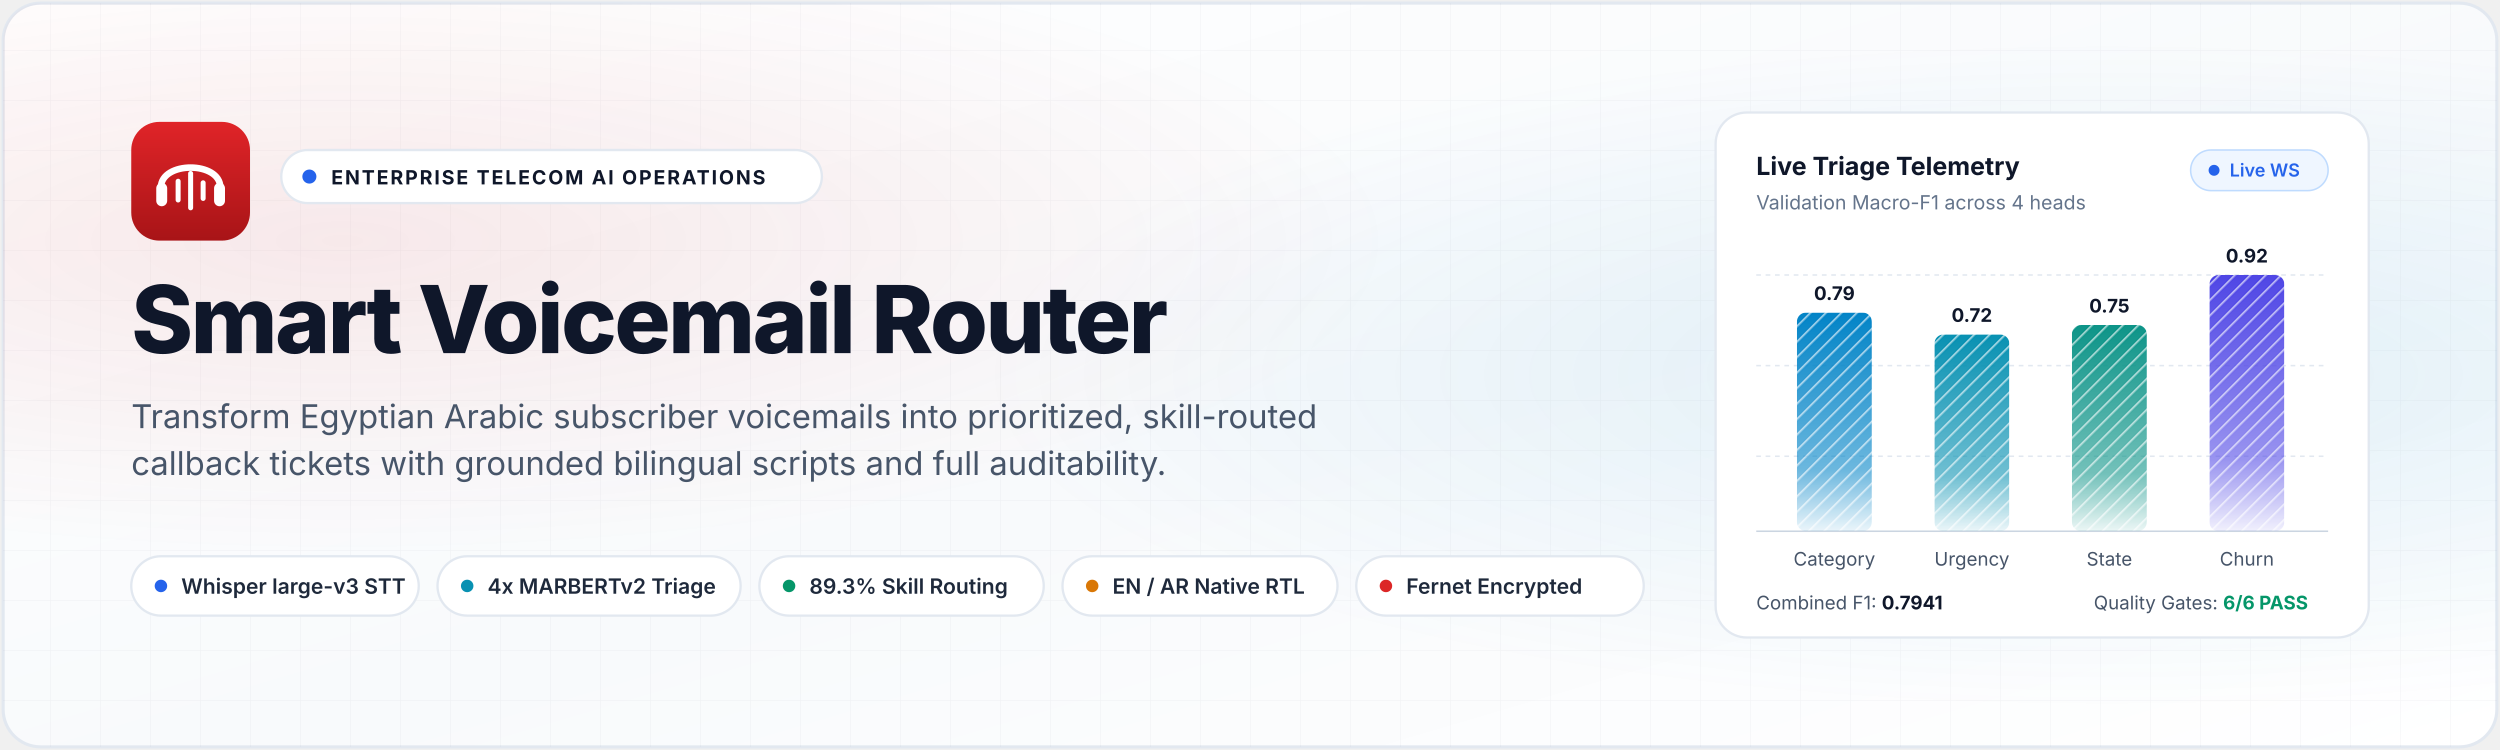
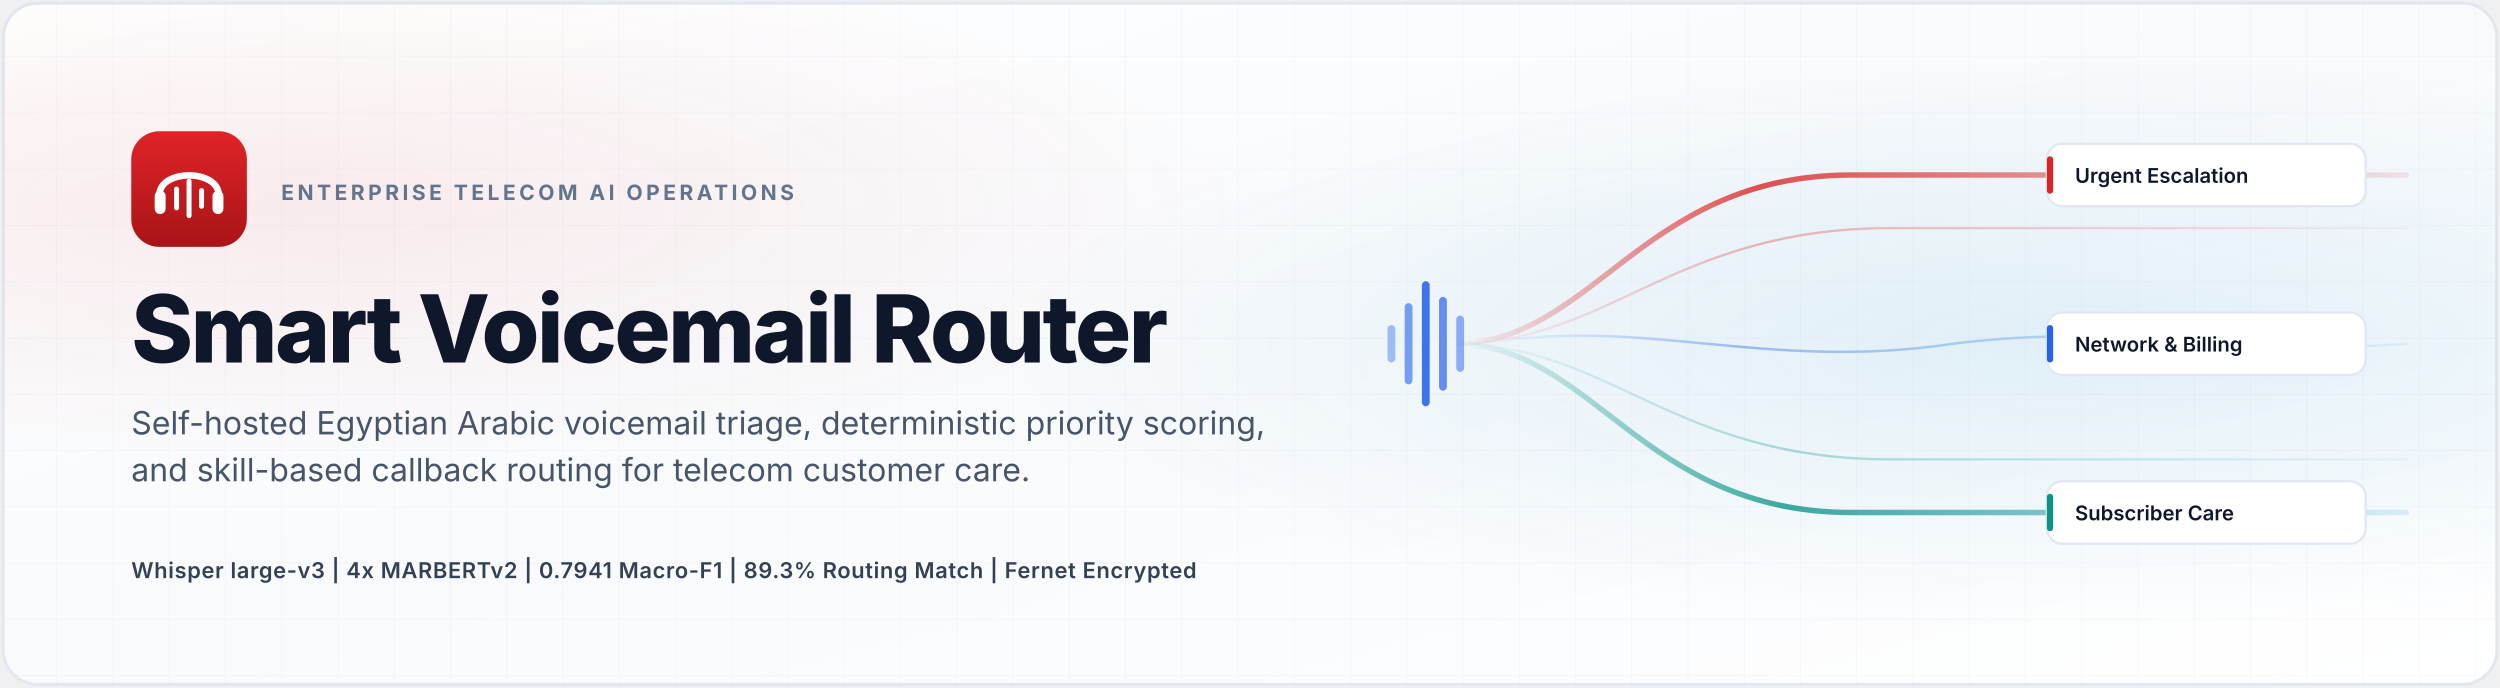
- <svg xmlns="http://www.w3.org/2000/svg" width="1600" height="480" viewBox="0 0 1600 480" role="img" aria-label="Smart Voicemail Router - Enterprise Telecom AI Operations Platform">
+ <svg xmlns="http://www.w3.org/2000/svg" width="1600" height="440" viewBox="0 0 1600 440" role="img" aria-label="Smart Voicemail Router - Enterprise Telecom AI Operations Platform">
  <defs>
-     <linearGradient id="bgLight" x1="0" y1="0" x2="1" y2="1">
+     <linearGradient id="bgL" x1="0" y1="0" x2="1" y2="1">
      <stop offset="0%" stop-color="#FFFFFF" />
-       <stop offset="55%" stop-color="#F8FAFC" />
+       <stop offset="50%" stop-color="#F8FAFC" />
      <stop offset="100%" stop-color="#FFFFFF" />
    </linearGradient>
-     <radialGradient id="redGlowL" cx="14%" cy="32%" r="42%">
-       <stop offset="0%" stop-color="#C81D20" stop-opacity="0.09" />
+     <radialGradient id="glowRedL" cx="12%" cy="30%" r="38%">
+       <stop offset="0%" stop-color="#C81D20" stop-opacity="0.08" />
      <stop offset="100%" stop-color="#C81D20" stop-opacity="0" />
    </radialGradient>
-     <radialGradient id="skyGlowL" cx="84%" cy="50%" r="45%">
+     <radialGradient id="glowBlueL" cx="82%" cy="50%" r="42%">
      <stop offset="0%" stop-color="#0284C7" stop-opacity="0.10" />
      <stop offset="100%" stop-color="#0284C7" stop-opacity="0" />
    </radialGradient>
    <linearGradient id="brandRedL" x1="0" y1="0" x2="0" y2="1">
      <stop offset="0%" stop-color="#E02428" />
      <stop offset="100%" stop-color="#A81417" />
    </linearGradient>
-     <pattern id="gridLight" width="32" height="32" patternUnits="userSpaceOnUse">
-       <path d="M 32 0 L 0 0 0 32" fill="none" stroke="#0F172A" stroke-width="1" stroke-opacity="0.035" />
+     <linearGradient id="waveSkyL" x1="0" y1="0" x2="1" y2="0">
+       <stop offset="0%" stop-color="#2563EB" stop-opacity="0" />
+       <stop offset="28%" stop-color="#2563EB" stop-opacity="0.88" />
+       <stop offset="100%" stop-color="#0284C7" stop-opacity="0.15" />
+     </linearGradient>
+     <linearGradient id="waveCyanL" x1="0" y1="0" x2="1" y2="0">
+       <stop offset="0%" stop-color="#0D9488" stop-opacity="0" />
+       <stop offset="35%" stop-color="#0D9488" stop-opacity="0.80" />
+       <stop offset="100%" stop-color="#0891B2" stop-opacity="0.12" />
+     </linearGradient>
+     <linearGradient id="waveRedL" x1="0" y1="0" x2="1" y2="0">
+       <stop offset="0%" stop-color="#DC2626" stop-opacity="0" />
+       <stop offset="32%" stop-color="#DC2626" stop-opacity="0.80" />
+       <stop offset="100%" stop-color="#C81D20" stop-opacity="0.10" />
+     </linearGradient>
+     <pattern id="gridL" width="36" height="36" patternUnits="userSpaceOnUse">
+       <path d="M 36 0 L 0 0 0 36" fill="none" stroke="#0F172A" stroke-width="1" stroke-opacity="0.035" />
    </pattern>
-     <pattern id="stripeBlueL" width="7" height="7" patternUnits="userSpaceOnUse" patternTransform="rotate(45)">
-       <rect width="7" height="7" fill="#0284C7" />
-       <line x1="0" y1="0" x2="0" y2="7" stroke="#FFFFFF" stroke-width="2.2" stroke-opacity="0.62" />
-     </pattern>
-     <pattern id="stripeCyanL" width="7" height="7" patternUnits="userSpaceOnUse" patternTransform="rotate(45)">
-       <rect width="7" height="7" fill="#0891B2" />
-       <line x1="0" y1="0" x2="0" y2="7" stroke="#FFFFFF" stroke-width="2.2" stroke-opacity="0.62" />
-     </pattern>
-     <pattern id="stripeTealL" width="7" height="7" patternUnits="userSpaceOnUse" patternTransform="rotate(45)">
-       <rect width="7" height="7" fill="#0D9488" />
-       <line x1="0" y1="0" x2="0" y2="7" stroke="#FFFFFF" stroke-width="2.2" stroke-opacity="0.62" />
-     </pattern>
-     <pattern id="stripeIndigoL" width="7" height="7" patternUnits="userSpaceOnUse" patternTransform="rotate(45)">
-       <rect width="7" height="7" fill="#4F46E5" />
-       <line x1="0" y1="0" x2="0" y2="7" stroke="#FFFFFF" stroke-width="2.2" stroke-opacity="0.62" />
-     </pattern>
-     <linearGradient id="fadeMaskGL" x1="0" y1="0" x2="0" y2="1">
-       <stop offset="0%" stop-color="#FFFFFF" stop-opacity="1" />
-       <stop offset="72%" stop-color="#FFFFFF" stop-opacity="0.58" />
-       <stop offset="100%" stop-color="#FFFFFF" stop-opacity="0.08" />
-     </linearGradient>
-     <mask id="barFadeL" maskUnits="objectBoundingBox" maskContentUnits="objectBoundingBox">
-       <rect x="0" y="0" width="1" height="1" fill="url(#fadeMaskGL)" />
-     </mask>
  </defs>
-   <rect x="2" y="2" width="1596" height="476" rx="24" fill="url(#bgLight)" stroke="#E2E8F0" stroke-width="2" />
-   <rect x="2" y="2" width="1596" height="476" rx="24" fill="url(#gridLight)" />
-   <rect x="2" y="2" width="1596" height="476" rx="24" fill="url(#redGlowL)" />
-   <rect x="2" y="2" width="1596" height="476" rx="24" fill="url(#skyGlowL)" />
-   <g transform="translate(84, 78)">
-     <rect x="0" y="0" width="76" height="76" rx="18" fill="url(#brandRedL)" />
-     <path d="M19 42 C19 25 57 25 57 42" fill="none" stroke="#FFFFFF" stroke-width="4.2" stroke-linecap="round" />
-     <rect x="16" y="39" width="7" height="15" rx="3.5" fill="#FFFFFF" />
-     <rect x="53" y="39" width="7" height="15" rx="3.5" fill="#FFFFFF" />
-     <line x1="30" y1="38" x2="30" y2="50" stroke="#FFFFFF" stroke-width="3.2" stroke-linecap="round" />
-     <line x1="38" y1="33" x2="38" y2="55" stroke="#FFFFFF" stroke-width="3.2" stroke-linecap="round" />
-     <line x1="46" y1="39" x2="46" y2="49" stroke="#FFFFFF" stroke-width="3.2" stroke-linecap="round" />
+   <rect x="2" y="2" width="1596" height="436" rx="22" fill="url(#bgL)" stroke="#E2E8F0" stroke-width="2" />
+   <rect x="2" y="2" width="1596" height="436" rx="22" fill="url(#gridL)" />
+   <rect x="2" y="2" width="1596" height="436" rx="22" fill="url(#glowRedL)" />
+   <rect x="2" y="2" width="1596" height="436" rx="22" fill="url(#glowBlueL)" />
+   <g fill="none" stroke-linecap="round">
+     <path d="M 930 220 C 1020 220, 1050 112, 1185 112 C 1310 112, 1380 112, 1540 112" stroke="url(#waveRedL)" stroke-width="3.5" />
+     <path d="M 930 220 C 1030 220, 1070 146, 1210 146 C 1330 146, 1400 146, 1540 146" stroke="url(#waveRedL)" stroke-width="1.5" stroke-opacity="0.4" />
+     <path d="M 910 220 C 1030 220, 1080 220, 1220 220 C 1340 220, 1410 220, 1540 220" stroke="url(#waveSkyL)" stroke-width="4.5" />
+     <path d="M 950 220 C 1050 202, 1130 238, 1250 220 C 1360 206, 1440 228, 1540 220" stroke="url(#waveSkyL)" stroke-width="1.6" stroke-opacity="0.45" />
+     <path d="M 930 220 C 1020 220, 1050 328, 1185 328 C 1310 328, 1380 328, 1540 328" stroke="url(#waveCyanL)" stroke-width="3.5" />
+     <path d="M 930 220 C 1030 220, 1070 294, 1210 294 C 1330 294, 1400 294, 1540 294" stroke="url(#waveCyanL)" stroke-width="1.5" stroke-opacity="0.4" />
  </g>
-   <g transform="translate(180, 96)">
-     <rect x="0" y="0" width="346" height="34" rx="17" fill="#FFFFFF" stroke="#E2E8F0" stroke-width="1.5" />
-     <circle cx="18" cy="17" r="4.5" fill="#2563EB" />
-     <text x="32" y="22" fill="#0F172A" font-family="Inter, system-ui, -apple-system, sans-serif" font-size="12.5" font-weight="700" letter-spacing="1.2">ENTERPRISE TELECOM AI OPERATIONS</text>
+   <g transform="translate(888, 174)" fill="#2563EB">
+     <rect x="0" y="34" width="5" height="24" rx="2.5" opacity="0.4" />
+     <rect x="11" y="20" width="5" height="52" rx="2.5" opacity="0.6" />
+     <rect x="22" y="6" width="5" height="80" rx="2.5" opacity="0.88" />
+     <rect x="33" y="16" width="5" height="60" rx="2.5" opacity="0.7" />
+     <rect x="44" y="28" width="5" height="36" rx="2.5" opacity="0.5" />
  </g>
-   <text x="84" y="226" fill="#0F172A" font-family="Inter, system-ui, -apple-system, sans-serif" font-size="60" font-weight="800" letter-spacing="-1.6">Smart Voicemail Router</text>
-   <text x="84" y="274" fill="#475569" font-family="Inter, system-ui, -apple-system, sans-serif" font-size="21" font-weight="400">Transform Egyptian Arabic subscriber voicemails into prioritized, skill-routed</text>
-   <text x="84" y="304" fill="#475569" font-family="Inter, system-ui, -apple-system, sans-serif" font-size="21" font-weight="400">callback tickets with grounded bilingual scripts and full auditability.</text>
-   <g transform="translate(84, 356)" font-family="Inter, system-ui, -apple-system, sans-serif" font-size="13.5" font-weight="600" fill="#1E293B">
-     <g transform="translate(0, 0)">
-       <rect width="184" height="38" rx="19" fill="#FFFFFF" stroke="#E2E8F0" stroke-width="1.5" />
-       <circle cx="19" cy="19" r="4" fill="#2563EB" />
-       <text x="32" y="24">Whisper large-v3 STT</text>
+   <g font-family="Inter, system-ui, -apple-system, sans-serif" font-size="13" font-weight="600">
+     <g transform="translate(1310, 92)">
+       <rect width="204" height="40" rx="10" fill="#FFFFFF" stroke="#E2E8F0" stroke-width="1.5" />
+       <rect x="0" y="8" width="4" height="24" rx="2" fill="#DC2626" />
+       <text x="18" y="25" fill="#0F172A">Urgent Escalation</text>
    </g>
-     <g transform="translate(196, 0)">
-       <rect width="194" height="38" rx="19" fill="#FFFFFF" stroke="#E2E8F0" stroke-width="1.5" />
-       <circle cx="19" cy="19" r="4" fill="#0891B2" />
-       <text x="32" y="24">4x MARBERTv2 Triage</text>
+     <g transform="translate(1310, 200)">
+       <rect width="204" height="40" rx="10" fill="#FFFFFF" stroke="#E2E8F0" stroke-width="1.5" />
+       <rect x="0" y="8" width="4" height="24" rx="2" fill="#2563EB" />
+       <text x="18" y="25" fill="#0F172A">Network &amp; Billing</text>
    </g>
-     <g transform="translate(402, 0)">
-       <rect width="182" height="38" rx="19" fill="#FFFFFF" stroke="#E2E8F0" stroke-width="1.5" />
-       <circle cx="19" cy="19" r="4" fill="#059669" />
-       <text x="32" y="24">89.3% Skill Routing</text>
-     </g>
-     <g transform="translate(596, 0)">
-       <rect width="176" height="38" rx="19" fill="#FFFFFF" stroke="#E2E8F0" stroke-width="1.5" />
-       <circle cx="19" cy="19" r="4" fill="#D97706" />
-       <text x="32" y="24">EN / AR Native RTL</text>
-     </g>
-     <g transform="translate(784, 0)">
-       <rect width="184" height="38" rx="19" fill="#FFFFFF" stroke="#E2E8F0" stroke-width="1.5" />
-       <circle cx="19" cy="19" r="4" fill="#DC2626" />
-       <text x="32" y="24">Fernet Encrypted</text>
+     <g transform="translate(1310, 308)">
+       <rect width="204" height="40" rx="10" fill="#FFFFFF" stroke="#E2E8F0" stroke-width="1.5" />
+       <rect x="0" y="8" width="4" height="24" rx="2" fill="#0D9488" />
+       <text x="18" y="25" fill="#0F172A">Subscriber Care</text>
    </g>
  </g>
-   <g transform="translate(1098, 72)">
-     <rect x="0" y="0" width="418" height="336" rx="20" fill="#FFFFFF" stroke="#E2E8F0" stroke-width="1.5" />
-     <text x="26" y="40" fill="#0F172A" font-family="Inter, system-ui, -apple-system, sans-serif" font-size="16" font-weight="700">Live Triage Telemetry</text>
-     <text x="26" y="62" fill="#64748B" font-family="Inter, system-ui, -apple-system, sans-serif" font-size="12.5">Validation Macro-F1 across 4 heads</text>
-     <rect x="304" y="24" width="88" height="26" rx="13" fill="#EFF6FF" stroke="#BFDBFE" />
-     <circle cx="319" cy="37" r="3.5" fill="#2563EB" />
-     <text x="329" y="41" fill="#2563EB" font-family="Inter, system-ui, -apple-system, sans-serif" font-size="11.5" font-weight="600">Live WS</text>
-     <line x1="26" y1="104" x2="392" y2="104" stroke="#E2E8F0" stroke-dasharray="3 3" />
-     <line x1="26" y1="162" x2="392" y2="162" stroke="#E2E8F0" stroke-dasharray="3 3" />
-     <line x1="26" y1="220" x2="392" y2="220" stroke="#E2E8F0" stroke-dasharray="3 3" />
-     <line x1="26" y1="268" x2="392" y2="268" stroke="#CBD5E1" />
-     <g font-family="Inter, system-ui, -apple-system, sans-serif" text-anchor="middle">
-       <text x="76" y="120" fill="#0F172A" font-size="12" font-weight="700">0.79</text>
-       <rect x="52" y="128" width="48" height="140" rx="6" fill="url(#stripeBlueL)" mask="url(#barFadeL)" />
-       <text x="76" y="290" fill="#475569" font-size="12">Category</text>
-       <text x="164" y="134" fill="#0F172A" font-size="12" font-weight="700">0.72</text>
-       <rect x="140" y="142" width="48" height="126" rx="6" fill="url(#stripeCyanL)" mask="url(#barFadeL)" />
-       <text x="164" y="290" fill="#475569" font-size="12">Urgency</text>
-       <text x="252" y="128" fill="#0F172A" font-size="12" font-weight="700">0.75</text>
-       <rect x="228" y="136" width="48" height="132" rx="6" fill="url(#stripeTealL)" mask="url(#barFadeL)" />
-       <text x="252" y="290" fill="#475569" font-size="12">State</text>
-       <text x="340" y="96" fill="#0F172A" font-size="12" font-weight="700">0.92</text>
-       <rect x="316" y="104" width="48" height="164" rx="6" fill="url(#stripeIndigoL)" mask="url(#barFadeL)" />
-       <text x="340" y="290" fill="#475569" font-size="12">Churn</text>
-     </g>
-     <text x="26" y="318" fill="#475569" font-family="Inter, system-ui, -apple-system, sans-serif" font-size="12">Combined F1: <tspan fill="#0F172A" font-weight="700">0.7941</tspan>
-     </text>
-     <text x="242" y="318" fill="#475569" font-family="Inter, system-ui, -apple-system, sans-serif" font-size="12">Quality Gates: <tspan fill="#059669" font-weight="700">6/6 PASS</tspan>
-     </text>
+   <g transform="translate(84, 84)">
+     <rect x="0" y="0" width="74" height="74" rx="18" fill="url(#brandRedL)" />
+     <path d="M18 41 C18 24 56 24 56 41" fill="none" stroke="#FFFFFF" stroke-width="4.2" stroke-linecap="round" />
+     <rect x="15" y="38" width="7" height="15" rx="3.5" fill="#FFFFFF" />
+     <rect x="52" y="38" width="7" height="15" rx="3.5" fill="#FFFFFF" />
+     <line x1="29" y1="37" x2="29" y2="49" stroke="#FFFFFF" stroke-width="3.2" stroke-linecap="round" />
+     <line x1="37" y1="32" x2="37" y2="54" stroke="#FFFFFF" stroke-width="3.2" stroke-linecap="round" />
+     <line x1="45" y1="38" x2="45" y2="48" stroke="#FFFFFF" stroke-width="3.2" stroke-linecap="round" />
  </g>
+   <text x="180" y="128" fill="#64748B" font-family="Inter, system-ui, -apple-system, sans-serif" font-size="13.5" font-weight="700" letter-spacing="2.2">ENTERPRISE TELECOM AI OPERATIONS</text>
+   <text x="84" y="232" fill="#0F172A" font-family="Inter, system-ui, -apple-system, sans-serif" font-size="60" font-weight="800" letter-spacing="-1.6">Smart Voicemail Router</text>
+   <text x="84" y="278" fill="#475569" font-family="Inter, system-ui, -apple-system, sans-serif" font-size="20.5" font-weight="400">Self-hosted Egyptian Arabic voicemail triage, deterministic priority scoring,</text>
+   <text x="84" y="308" fill="#475569" font-family="Inter, system-ui, -apple-system, sans-serif" font-size="20.5" font-weight="400">and skill-based callback routing for telecom customer care.</text>
+   <text x="84" y="370" fill="#334155" font-family="Inter, system-ui, -apple-system, sans-serif" font-size="14" font-weight="600" letter-spacing="0.4">Whisper large-v3   |   4x MARBERTv2   |   0.7941 Macro-F1   |   89.3% Routing Match   |   Fernet Encrypted</text>
</svg>
